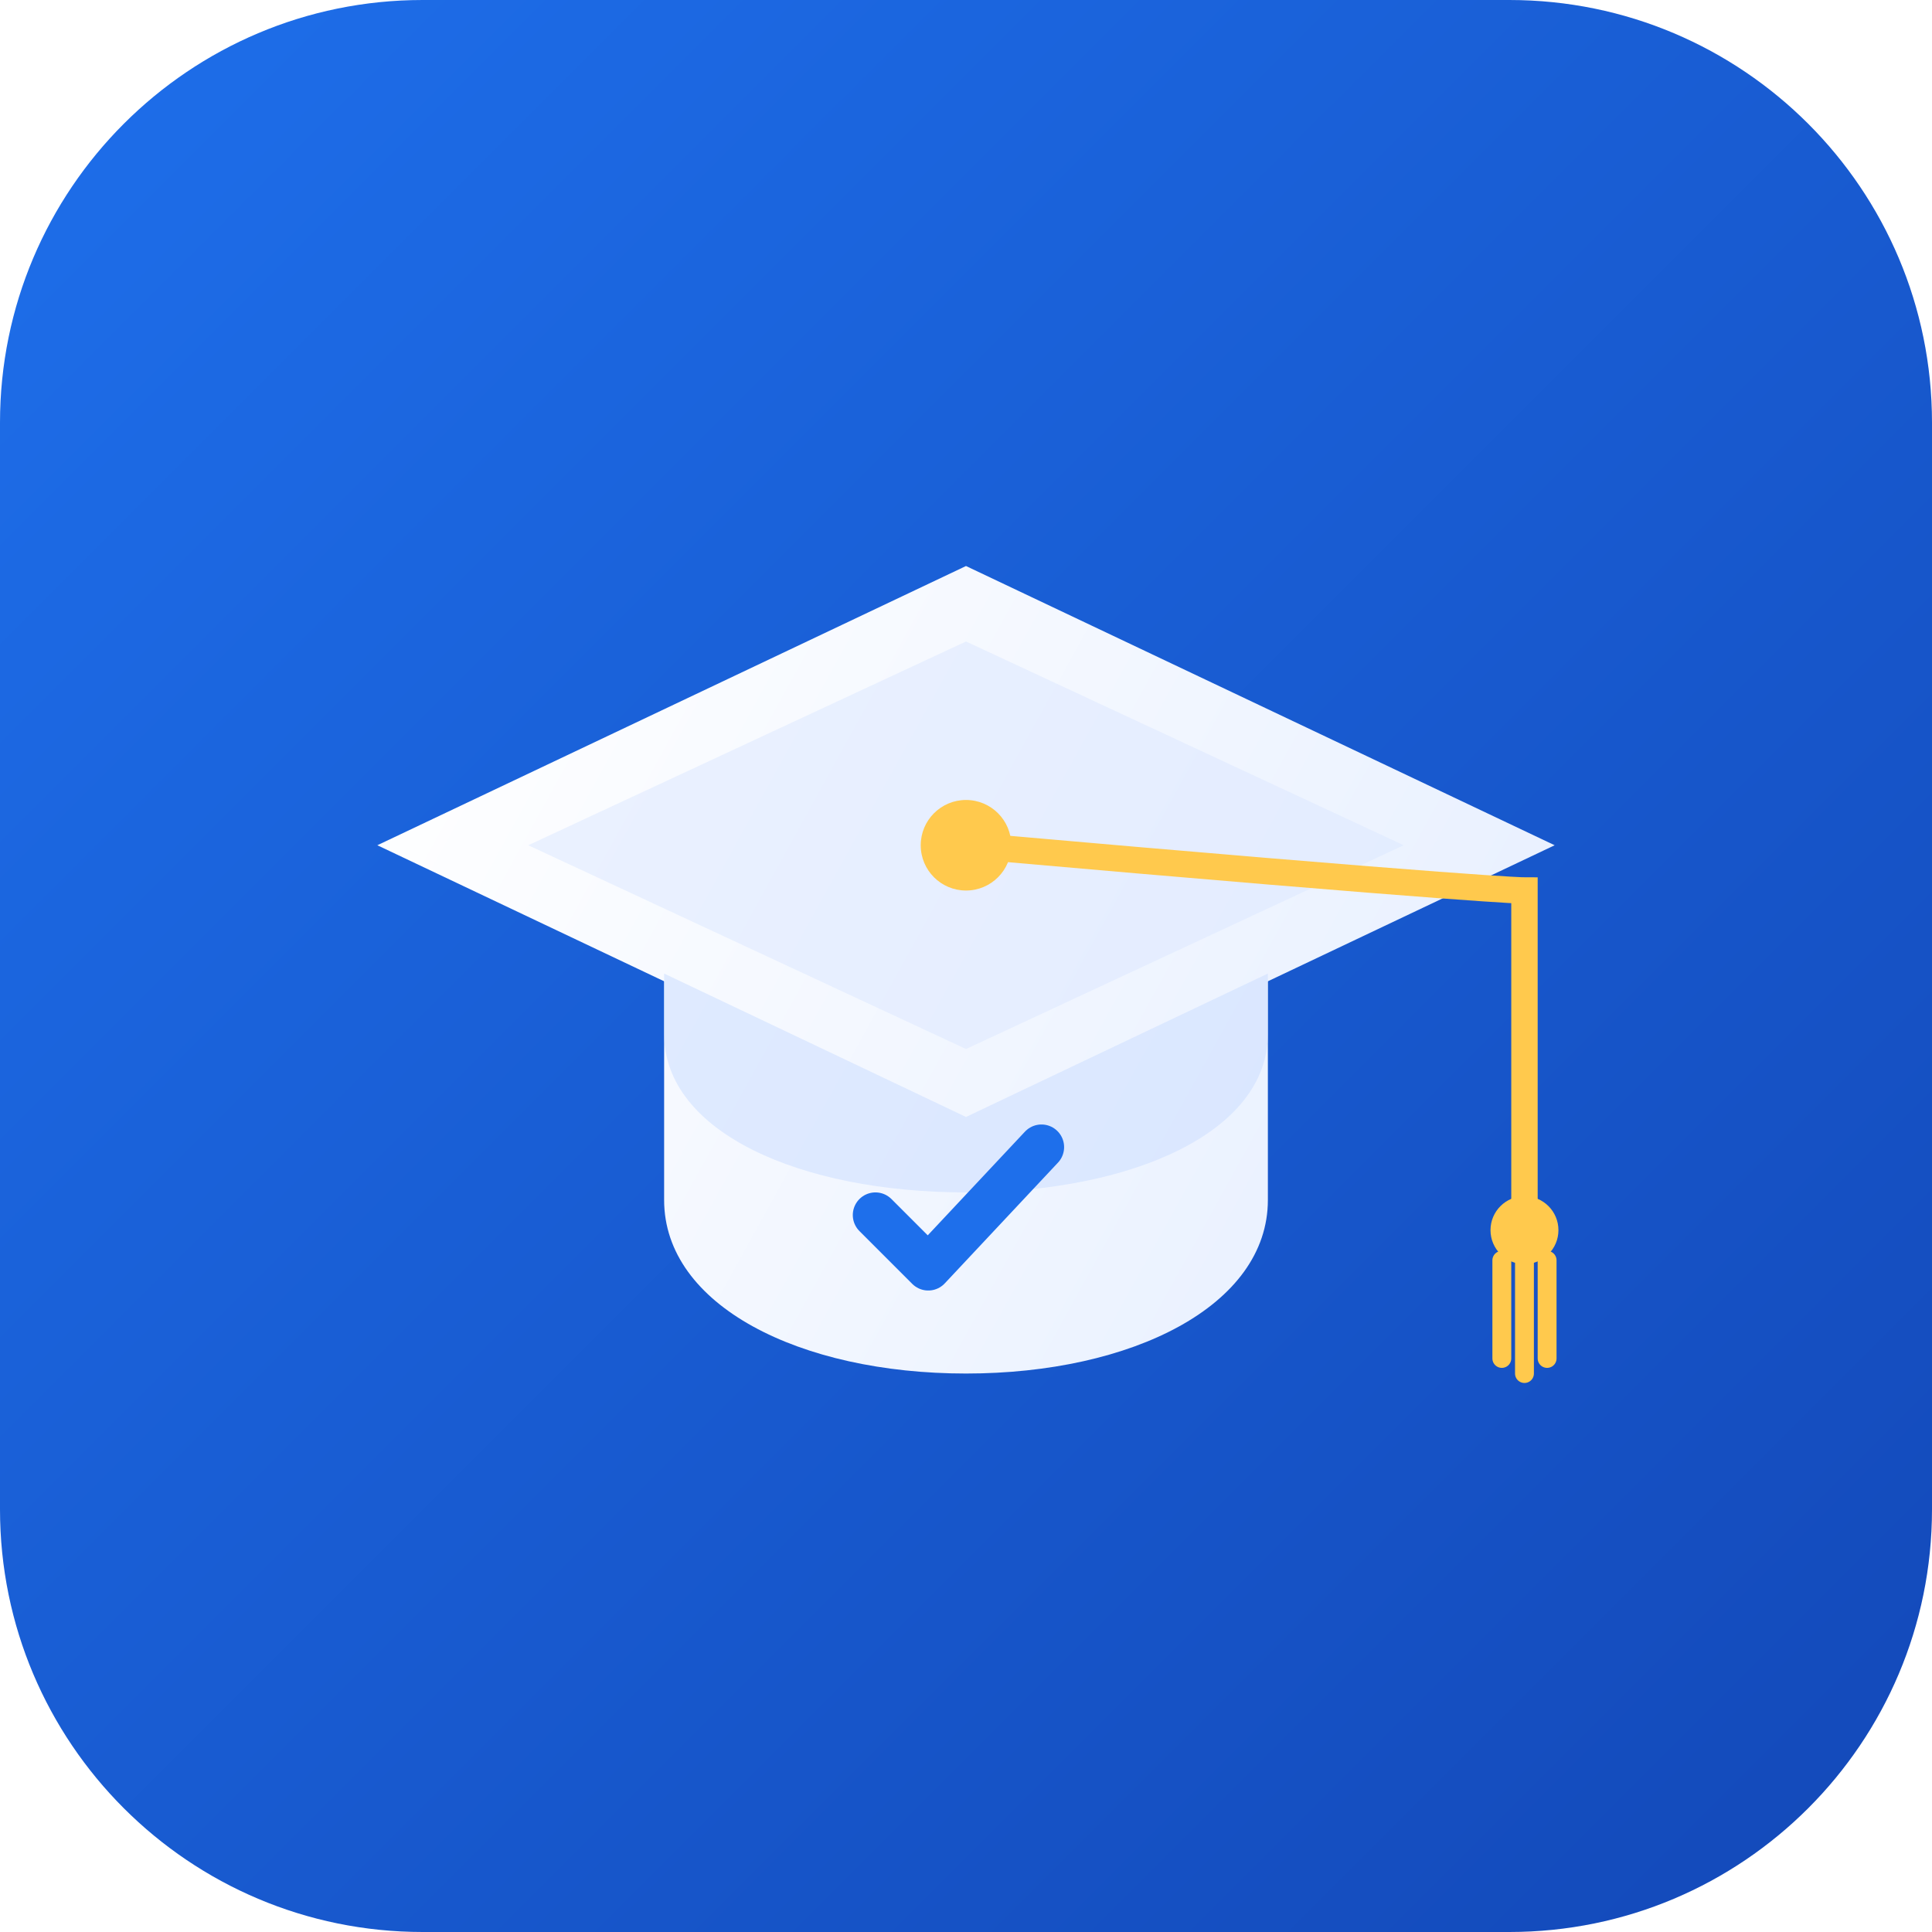
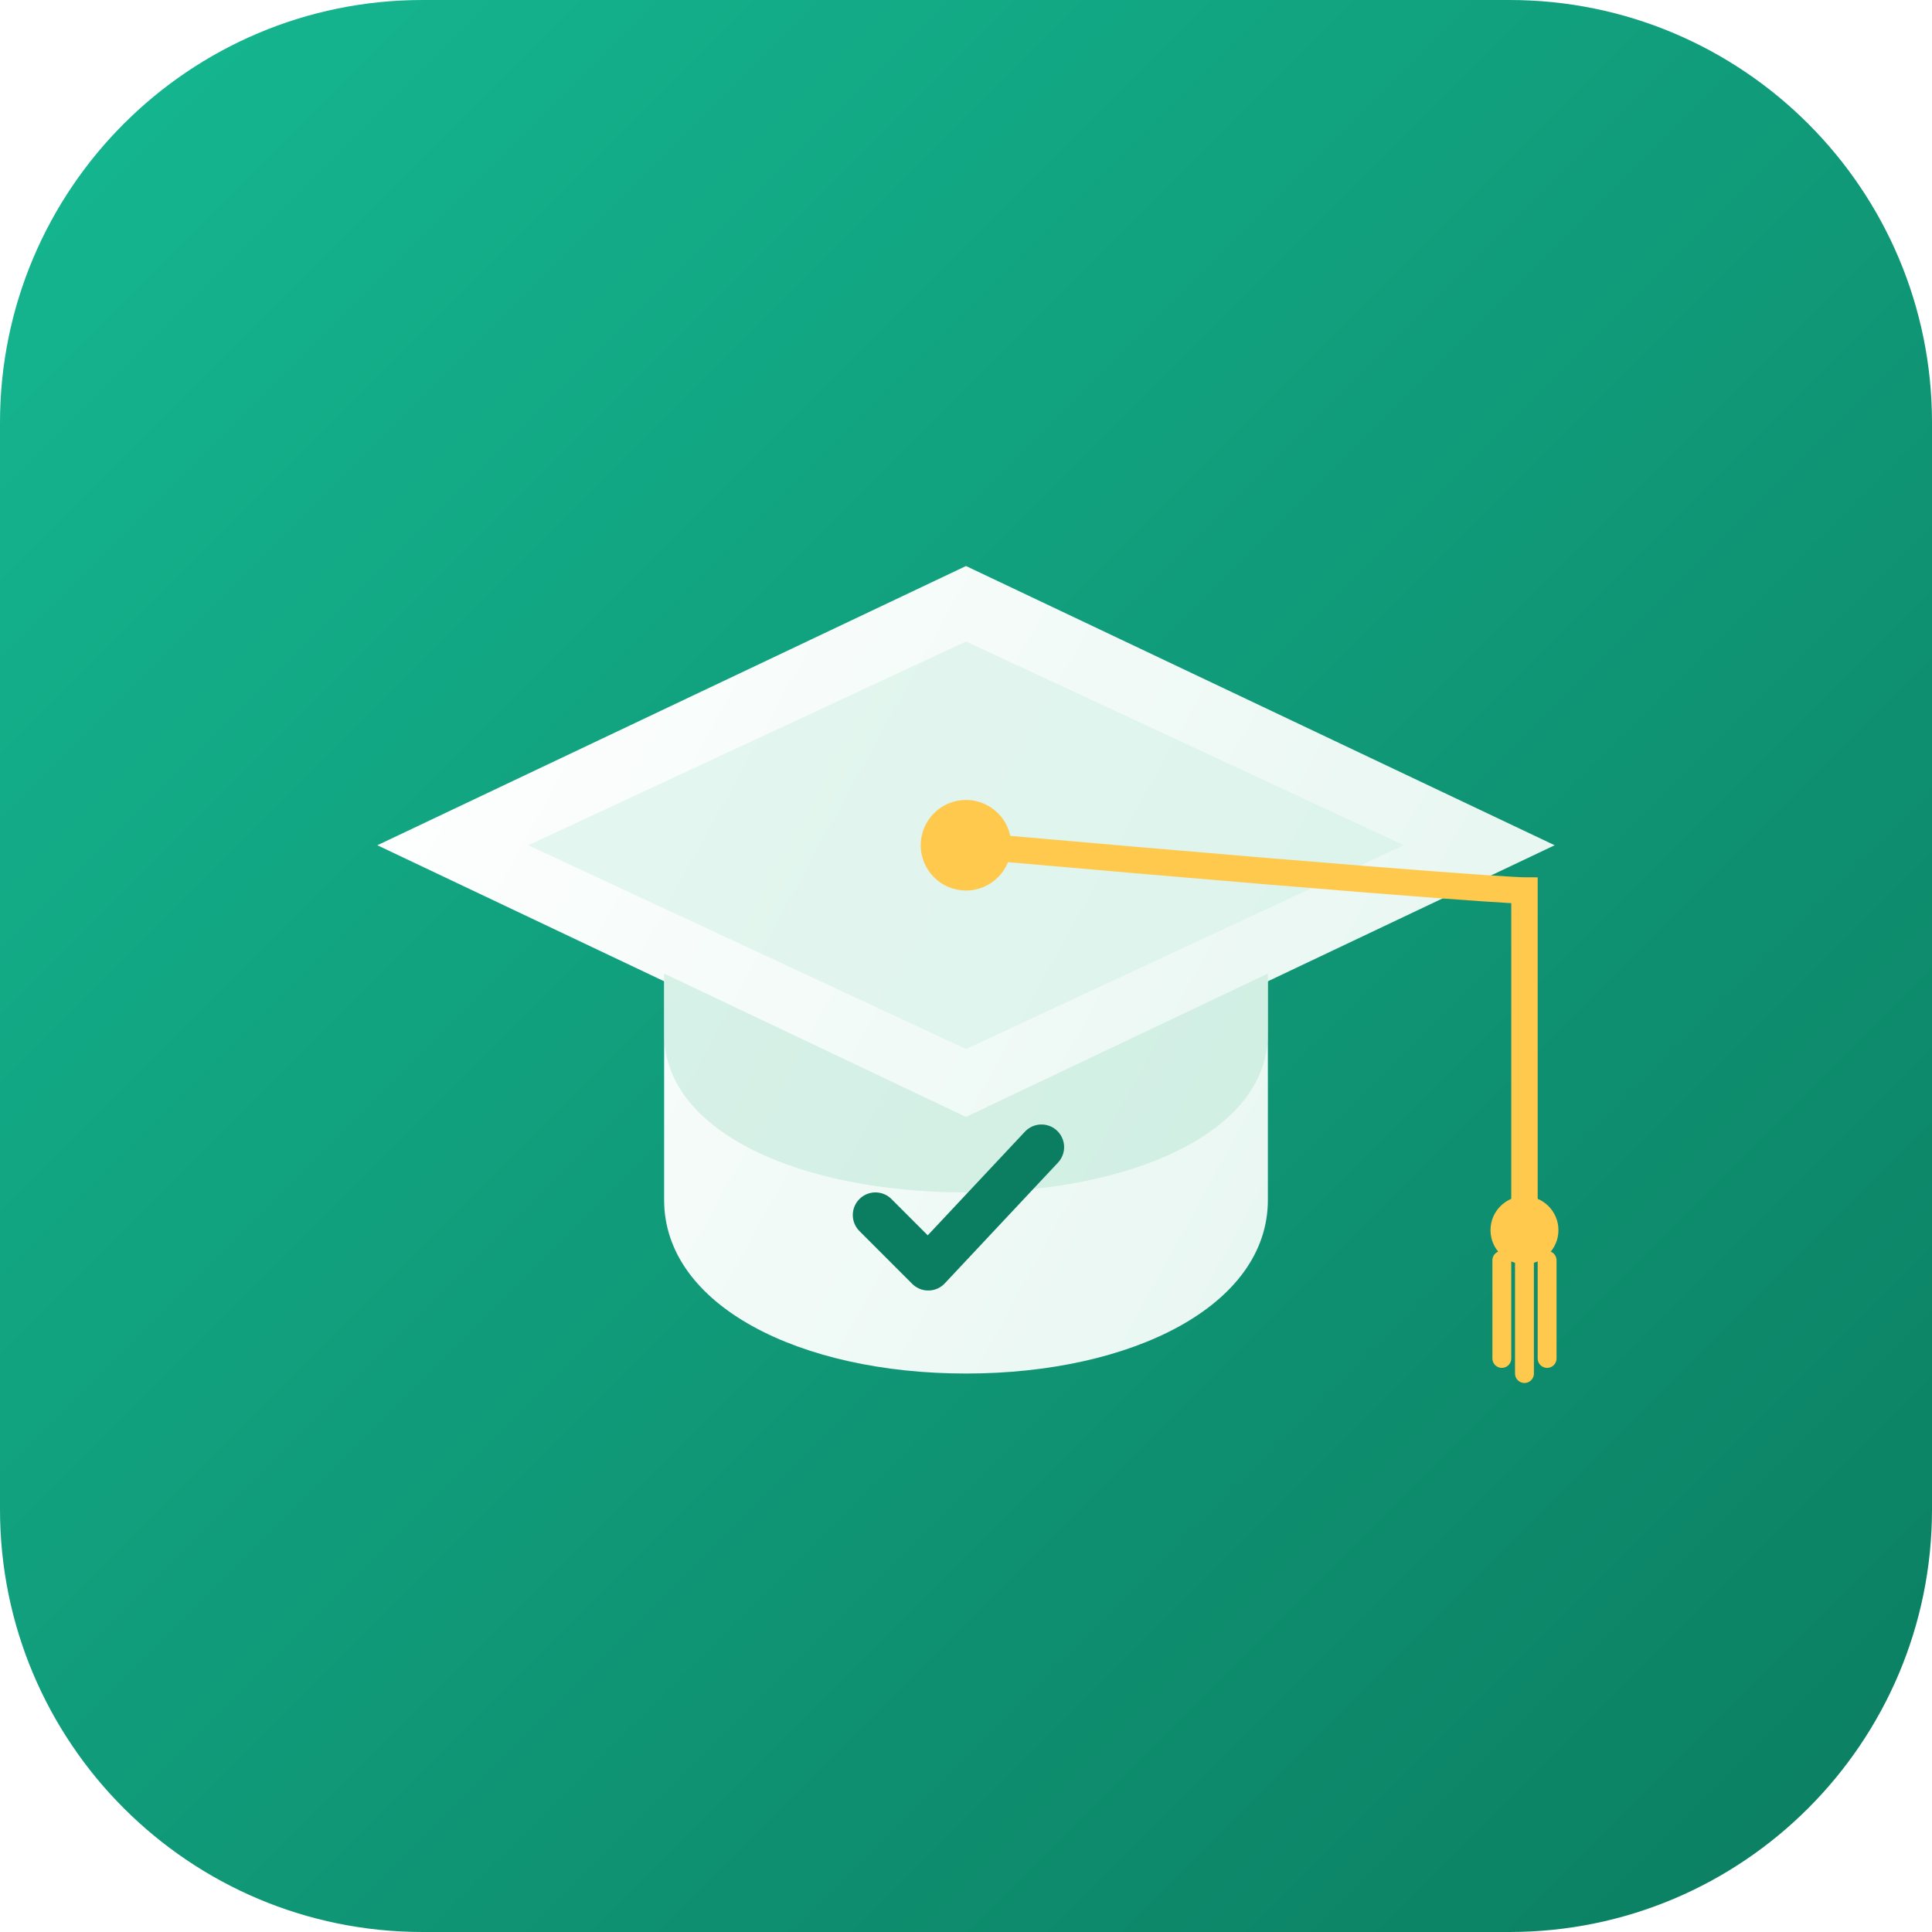
<svg xmlns="http://www.w3.org/2000/svg" width="512" height="512" viewBox="0 0 512 512" fill="none" role="img" aria-label="Shetu logo">
  <defs>
    <linearGradient id="shetuBg" x1="0" y1="0" x2="512" y2="512" gradientUnits="userSpaceOnUse">
-       <stop offset="0" stop-color="#1E6FEB" />
-       <stop offset="1" stop-color="#1348B8" />
+       <stop offset="0" stop-color="#15b892" />
+       <stop offset="1" stop-color="#0b7d60" />
    </linearGradient>
    <linearGradient id="shetuCap" x1="120" y1="150" x2="392" y2="300" gradientUnits="userSpaceOnUse">
      <stop offset="0" stop-color="#FFFFFF" />
-       <stop offset="1" stop-color="#E8F0FF" />
+       <stop offset="1" stop-color="#E6F6F0" />
    </linearGradient>
  </defs>
  <rect width="512" height="512" rx="112" fill="url(#shetuBg)" />
  <path d="M256 150 L412 224 256 298 100 224 Z" fill="url(#shetuCap)" />
-   <path d="M256 170 L372 224 256 278 140 224 Z" fill="#DCE8FF" opacity="0.55" />
+   <path d="M256 170 L372 224 256 278 140 224 Z" fill="#D2F0E6" opacity="0.55" />
  <path d="M176 258 L256 296 336 258 L336 318 C336 346 300 364 256 364 C212 364 176 346 176 318 Z" fill="url(#shetuCap)" />
-   <path d="M176 258 L256 296 336 258 L336 274 C336 300 300 316 256 316 C212 316 176 300 176 274 Z" fill="#CFE0FF" opacity="0.6" />
+   <path d="M176 258 L256 296 336 258 L336 274 C336 300 300 316 256 316 C212 316 176 300 176 274 Z" fill="#C2E9DB" opacity="0.6" />
  <circle cx="256" cy="224" r="12" fill="#FFC94D" />
  <path d="M256 224 C 392 236, 404 236, 404 236 L404 320" stroke="#FFC94D" stroke-width="7" fill="none" stroke-linecap="round" />
  <circle cx="404" cy="326" r="9" fill="#FFC94D" />
  <path d="M398 334 L398 360 M404 334 L404 364 M410 334 L410 360" stroke="#FFC94D" stroke-width="5" stroke-linecap="round" />
-   <path d="M232 322 l14 14 30 -32" stroke="#1E6FEB" stroke-width="12" fill="none" stroke-linecap="round" stroke-linejoin="round" />
+   <path d="M232 322 l14 14 30 -32" stroke="#0b7d60" stroke-width="12" fill="none" stroke-linecap="round" stroke-linejoin="round" />
</svg>
